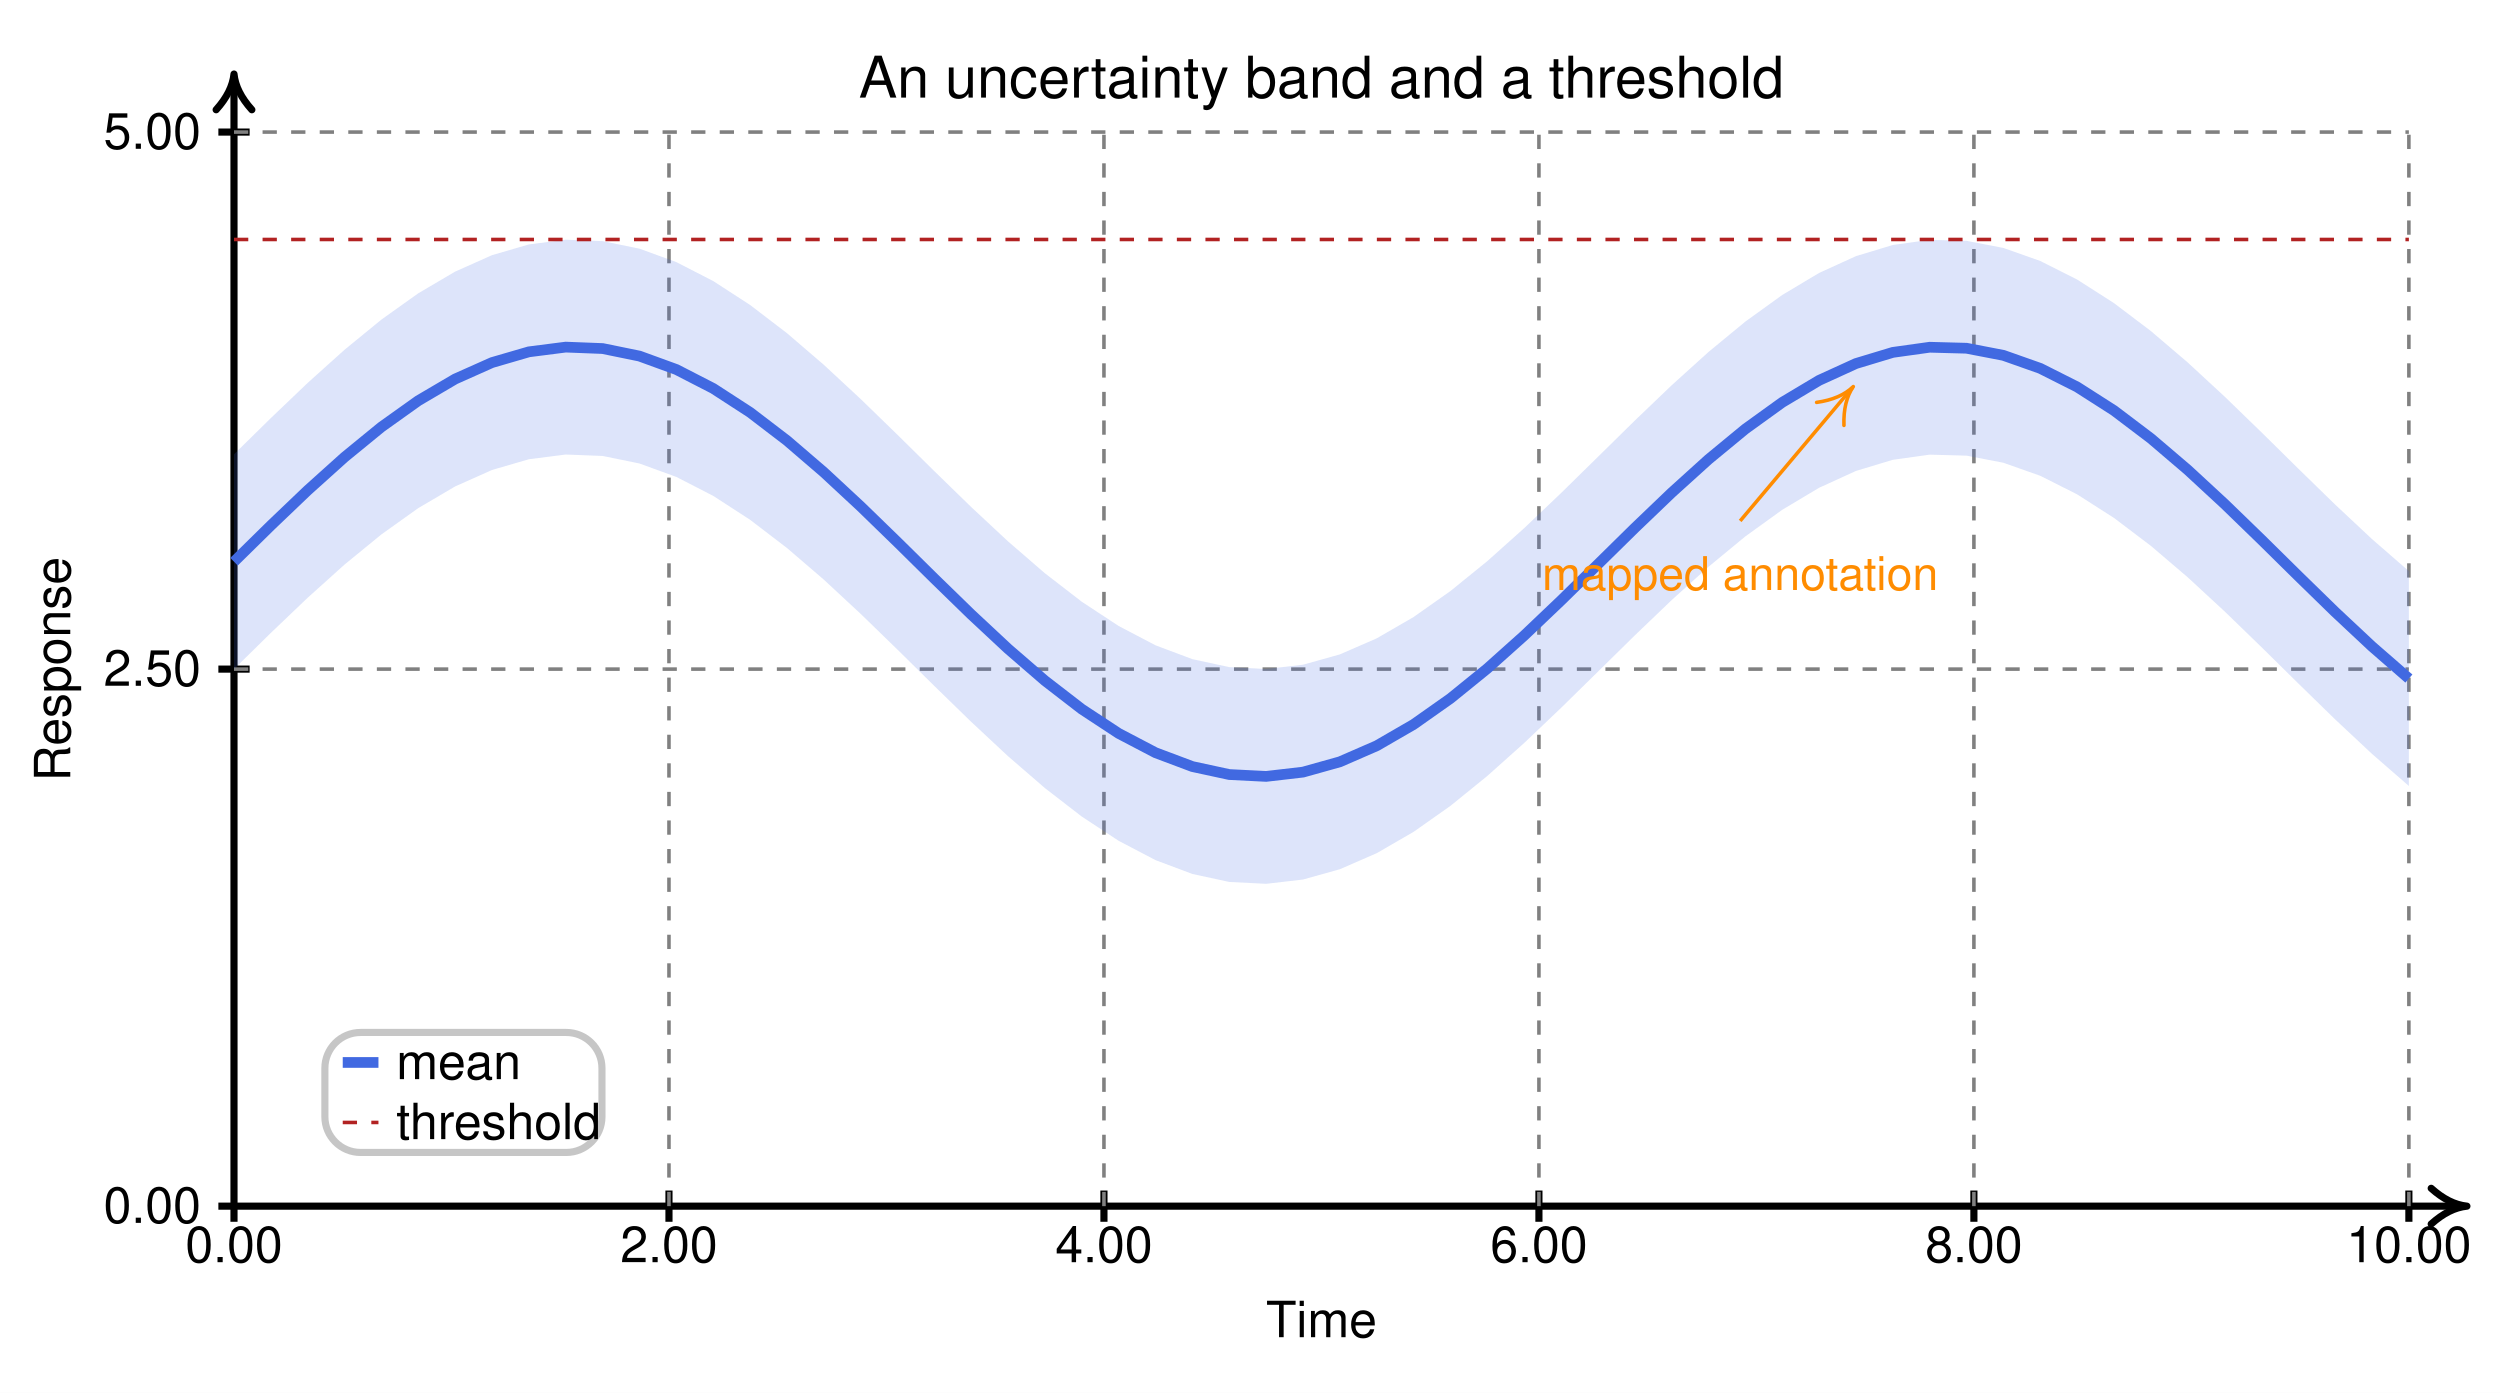
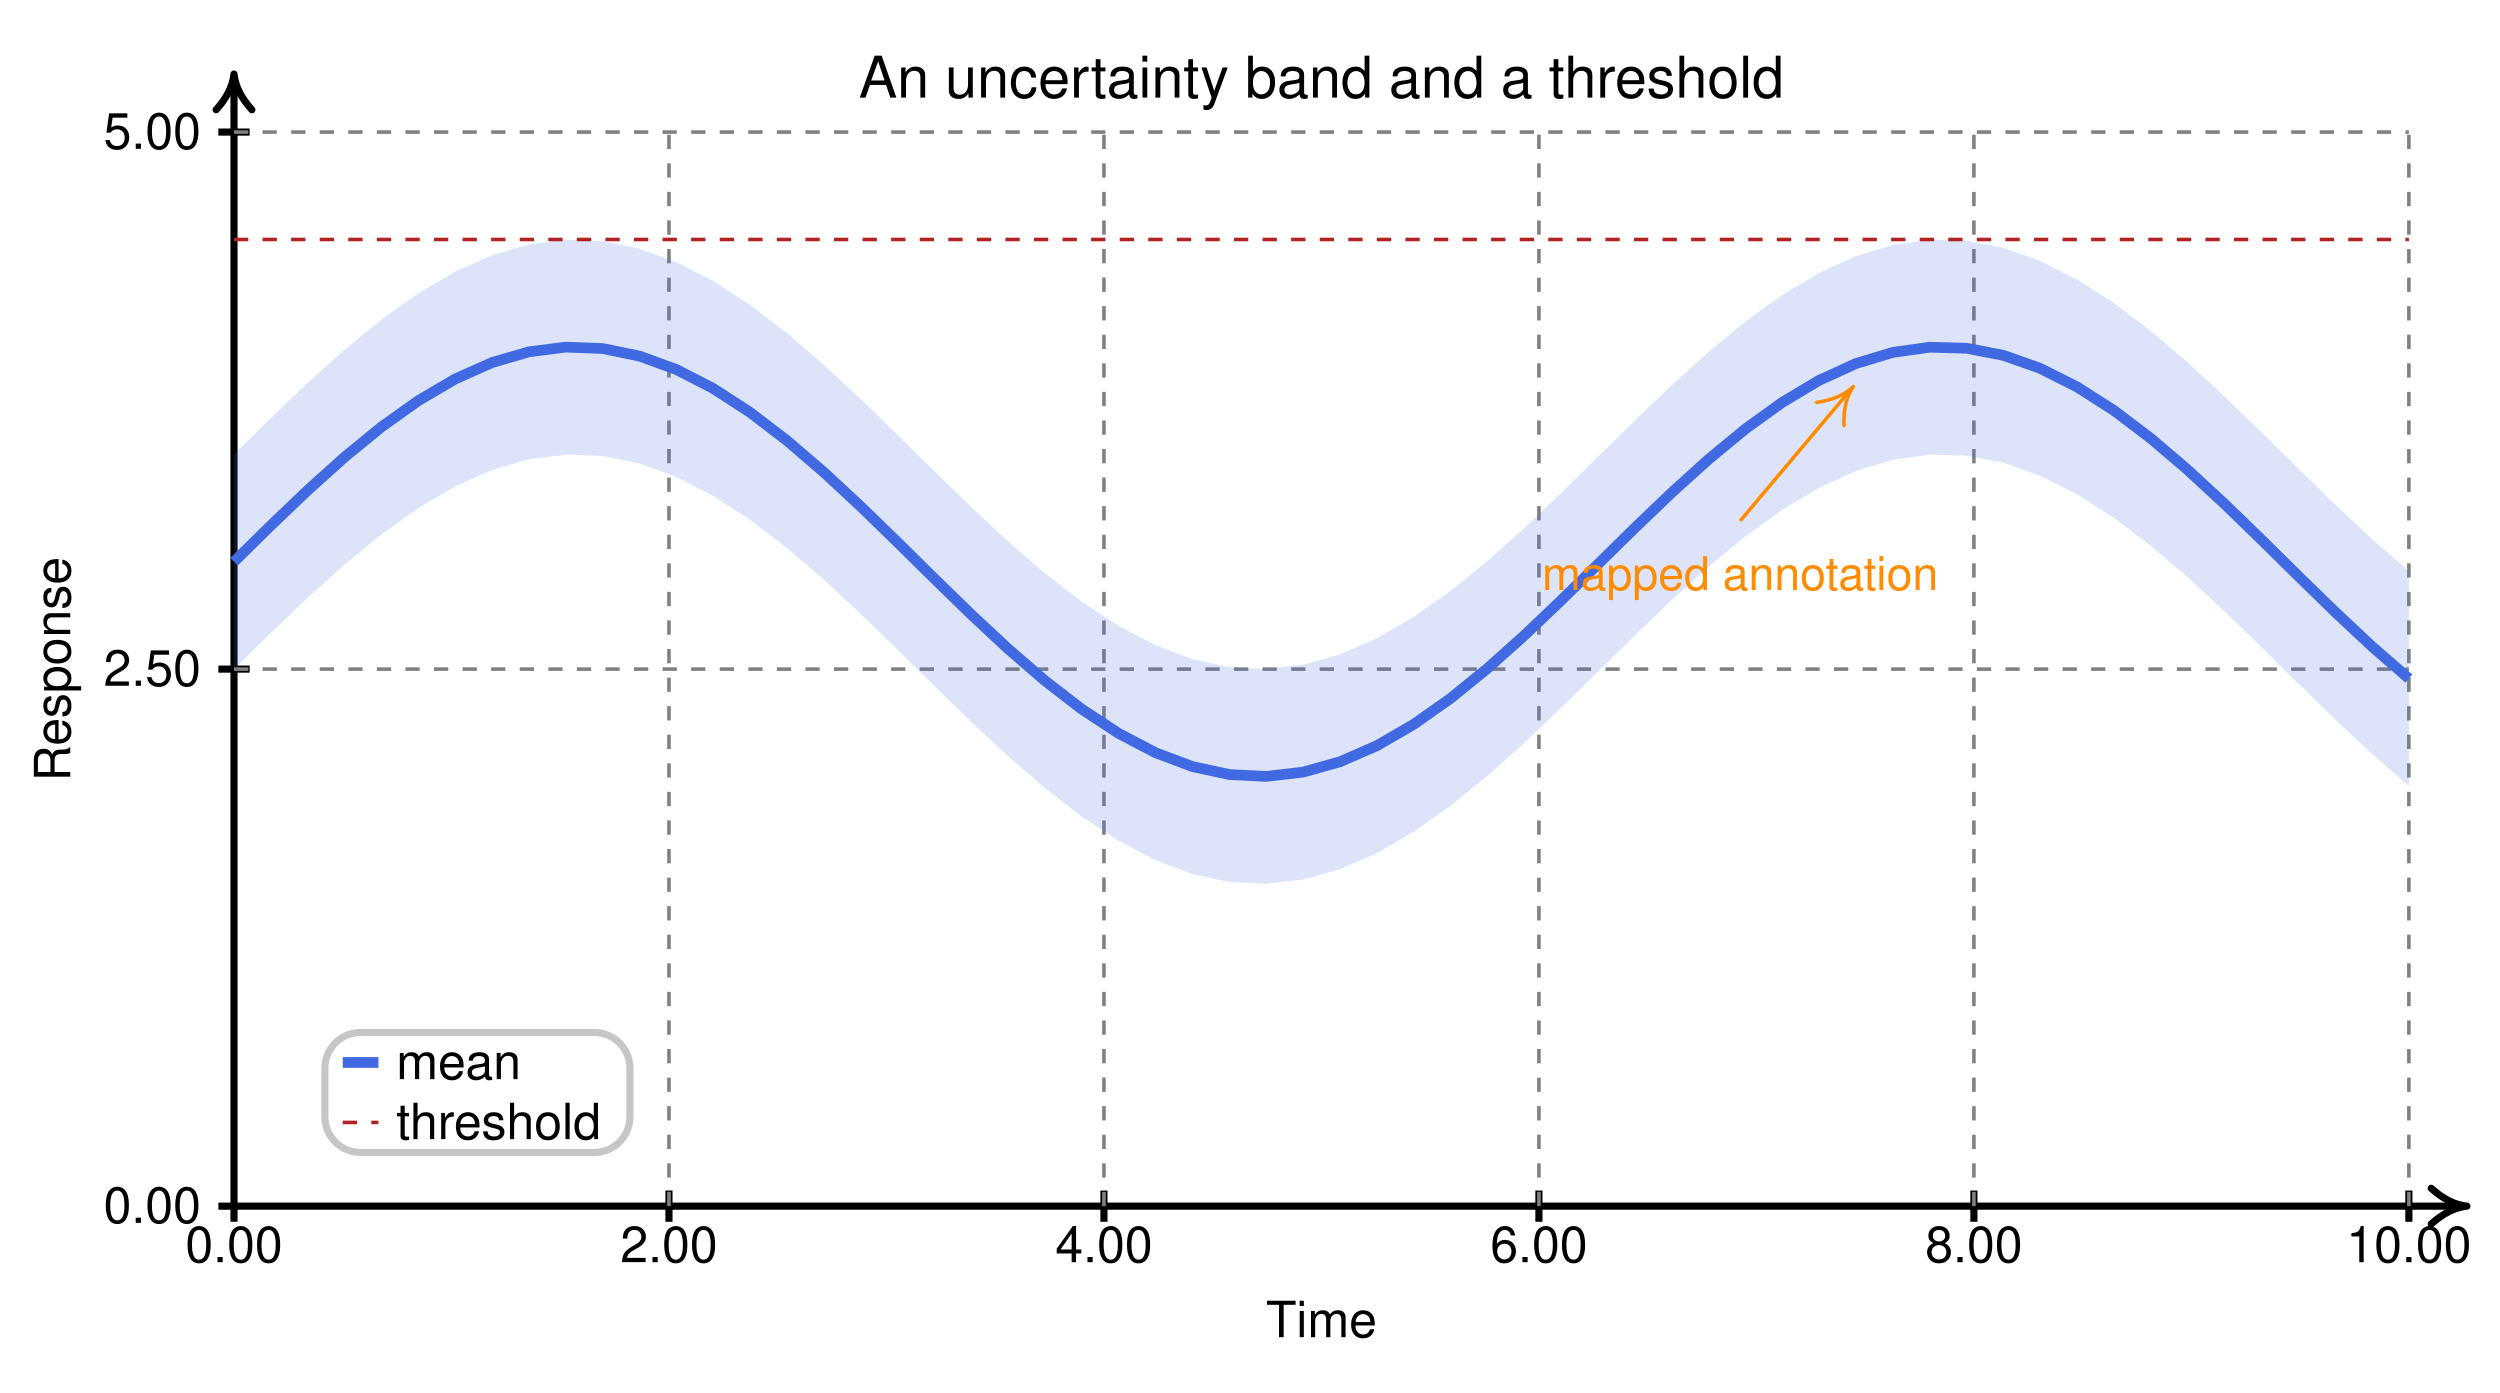
<svg xmlns="http://www.w3.org/2000/svg" xmlns:xlink="http://www.w3.org/1999/xlink" width="700" height="390" viewBox="0 0 700 390">
  <defs>
    <path id="arrow" d="M-10 -5 Q-5 -0.5 0 0 Q-5 0.5 -10 5" />
  </defs>
  <rect width="700" height="390" fill="white" stroke="none" stroke-width="1" transform="translate(0 0) rotate(0)" opacity="1" rx="0" />
  <line x1="65.519" y1="342.1" x2="65.519" y2="21.73" stroke="black" stroke-width="2" fill="none" opacity="1" />
  <use xlink:href="#arrow" transform="translate(65.519 20.73) rotate(-90) scale(1 1)" stroke="black" stroke-width="2" stroke-linejoin="round" stroke-linecap="round" fill="none" opacity="1" />
  <line x1="61.144" y1="337.725" x2="689.736" y2="337.725" stroke="black" stroke-width="2" fill="none" opacity="1" />
  <use xlink:href="#arrow" transform="translate(690.736 337.725) rotate(0) scale(1 1)" stroke="black" stroke-width="2" stroke-linejoin="round" stroke-linecap="round" fill="none" opacity="1" />
  <text fill="black" transform="translate(65.519 347) rotate(0)" dominant-baseline="hanging" text-anchor="middle" font-family="Helvetica, Arial, sans-serif" font-size="14">0.00</text>
  <text fill="black" transform="translate(187.3124 347) rotate(0)" dominant-baseline="hanging" text-anchor="middle" font-family="Helvetica, Arial, sans-serif" font-size="14">2.00</text>
  <line x1="187.312" y1="333.35" x2="187.312" y2="342.1" stroke="black" stroke-width="2" fill="none" opacity="1" />
  <line x1="187.312" y1="337.725" x2="187.312" y2="36.98" stroke="gray" stroke-width="1" fill="none" opacity="1" stroke-dasharray="4" />
  <text fill="black" transform="translate(309.1058 347) rotate(0)" dominant-baseline="hanging" text-anchor="middle" font-family="Helvetica, Arial, sans-serif" font-size="14">4.00</text>
  <line x1="309.106" y1="333.35" x2="309.106" y2="342.1" stroke="black" stroke-width="2" fill="none" opacity="1" />
  <line x1="309.106" y1="337.725" x2="309.106" y2="36.98" stroke="gray" stroke-width="1" fill="none" opacity="1" stroke-dasharray="4" />
  <text fill="black" transform="translate(430.8992 347) rotate(0)" dominant-baseline="hanging" text-anchor="middle" font-family="Helvetica, Arial, sans-serif" font-size="14">6.00</text>
  <line x1="430.899" y1="333.35" x2="430.899" y2="342.1" stroke="black" stroke-width="2" fill="none" opacity="1" />
  <line x1="430.899" y1="337.725" x2="430.899" y2="36.98" stroke="gray" stroke-width="1" fill="none" opacity="1" stroke-dasharray="4" />
  <text fill="black" transform="translate(552.6926 347) rotate(0)" dominant-baseline="hanging" text-anchor="middle" font-family="Helvetica, Arial, sans-serif" font-size="14">8.00</text>
  <line x1="552.693" y1="333.35" x2="552.693" y2="342.1" stroke="black" stroke-width="2" fill="none" opacity="1" />
  <line x1="552.693" y1="337.725" x2="552.693" y2="36.98" stroke="gray" stroke-width="1" fill="none" opacity="1" stroke-dasharray="4" />
  <text fill="black" transform="translate(674.486 347) rotate(0)" dominant-baseline="hanging" text-anchor="middle" font-family="Helvetica, Arial, sans-serif" font-size="14">10.00</text>
  <line x1="674.486" y1="333.35" x2="674.486" y2="342.1" stroke="black" stroke-width="2" fill="none" opacity="1" />
  <line x1="674.486" y1="337.725" x2="674.486" y2="36.98" stroke="gray" stroke-width="1" fill="none" opacity="1" stroke-dasharray="4" />
  <text fill="black" transform="translate(56.244 337.725) rotate(0)" dominant-baseline="middle" text-anchor="end" font-family="Helvetica, Arial, sans-serif" font-size="14">0.00</text>
  <text fill="black" transform="translate(56.244 187.3525) rotate(0)" dominant-baseline="middle" text-anchor="end" font-family="Helvetica, Arial, sans-serif" font-size="14">2.50</text>
  <line x1="61.144" y1="187.352" x2="69.894" y2="187.352" stroke="black" stroke-width="2" fill="none" opacity="1" />
  <line x1="65.519" y1="187.352" x2="674.486" y2="187.352" stroke="gray" stroke-width="1" fill="none" opacity="1" stroke-dasharray="4" />
  <text fill="black" transform="translate(56.244 36.98) rotate(0)" dominant-baseline="middle" text-anchor="end" font-family="Helvetica, Arial, sans-serif" font-size="14">5.00</text>
  <line x1="61.144" y1="36.98" x2="69.894" y2="36.98" stroke="black" stroke-width="2" fill="none" opacity="1" />
  <line x1="65.519" y1="36.98" x2="674.486" y2="36.98" stroke="gray" stroke-width="1" fill="none" opacity="1" stroke-dasharray="4" />
  <polygon points="65.519,127.204 75.841,117.058 86.162,107.202 96.483,97.92 106.805,89.477 117.126,82.116 127.448,76.046 137.769,71.443 148.091,68.438 158.412,67.116 168.734,67.517 179.055,69.629 189.377,73.39 199.698,78.694 210.02,85.387 220.341,93.28 230.663,102.144 240.984,111.727 251.305,121.753 261.627,131.935 271.949,141.982 282.27,151.605 292.591,160.529 302.913,168.498 313.234,175.283 323.556,180.691 333.877,184.565 344.199,186.796 354.52,187.319 364.842,186.119 375.163,183.231 385.485,178.737 395.806,172.766 406.128,165.489 416.449,157.115 426.771,147.884 437.092,138.06 447.414,127.925 457.735,117.77 468.057,107.884 478.378,98.553 488.7,90.042 499.021,82.597 509.342,76.43 519.664,71.718 529.985,68.596 540.307,67.153 550.628,67.432 560.95,69.424 571.271,73.071 581.593,78.27 591.914,84.872 602.236,92.686 612.557,101.49 622.879,111.03 633.2,121.034 643.522,131.215 653.843,141.281 664.164,150.944 674.486,159.926 674.486,220.075 664.164,211.093 653.843,201.43 643.522,191.364 633.2,181.183 622.879,171.179 612.557,161.639 602.236,152.835 591.914,145.021 581.593,138.419 571.271,133.22 560.95,129.573 550.628,127.581 540.307,127.302 529.985,128.745 519.664,131.867 509.342,136.579 499.021,142.746 488.7,150.191 478.378,158.702 468.057,168.033 457.735,177.919 447.414,188.074 437.092,198.209 426.771,208.033 416.449,217.264 406.128,225.638 395.806,232.915 385.485,238.886 375.163,243.38 364.842,246.268 354.52,247.468 344.199,246.945 333.877,244.714 323.556,240.84 313.234,235.432 302.913,228.647 292.591,220.678 282.27,211.754 271.949,202.131 261.627,192.084 251.305,181.902 240.984,171.876 230.663,162.293 220.341,153.429 210.02,145.536 199.698,138.843 189.377,133.539 179.055,129.778 168.734,127.666 158.412,127.265 148.091,128.587 137.769,131.592 127.448,136.195 117.126,142.265 106.805,149.626 96.483,158.069 86.162,167.351 75.841,177.207 65.519,187.352" fill="royalblue" stroke="none" stroke-width="1" opacity="0.18" />
  <path d="M65.519 157.278 L75.841 147.132 L86.162 137.277 L96.483 127.995 L106.805 119.552 L117.126 112.19 L127.448 106.121 L137.769 101.517 L148.091 98.512 L158.412 97.191 L168.734 97.592 L179.055 99.703 L189.377 103.464 L199.698 108.768 L210.02 115.462 L220.341 123.354 L230.663 132.219 L240.984 141.801 L251.305 151.827 L261.627 162.01 L271.949 172.056 L282.27 181.68 L292.591 190.603 L302.913 198.572 L313.234 205.358 L323.556 210.765 L333.877 214.64 L344.199 216.871 L354.52 217.393 L364.842 216.194 L375.163 213.305 L385.485 208.811 L395.806 202.84 L406.128 195.563 L416.449 187.19 L426.771 177.958 L437.092 168.135 L447.414 158 L457.735 147.844 L468.057 137.959 L478.378 128.627 L488.7 120.117 L499.021 112.671 L509.342 106.504 L519.664 101.792 L529.985 98.67 L540.307 97.228 L550.628 97.507 L560.95 99.498 L571.271 103.146 L581.593 108.345 L591.914 114.946 L602.236 122.76 L612.557 131.564 L622.879 141.105 L633.2 151.109 L643.522 161.29 L653.843 171.356 L664.164 181.018 L674.486 190" stroke="royalblue" stroke-width="3" fill="none" opacity="1" />
  <path d="M65.519 67.055 L674.486 67.055" stroke="firebrick" stroke-width="1" fill="none" opacity="1" stroke-dasharray="4" />
  <line x1="487.244" y1="145.858" x2="518.6" y2="108.623" stroke="darkorange" stroke-width="1" fill="none" opacity="1" />
  <use xlink:href="#arrow" transform="translate(518.9222 108.2407) rotate(-49.8991) scale(1 1)" stroke="darkorange" stroke-width="1" stroke-linejoin="round" stroke-linecap="round" fill="none" opacity="1" />
  <text fill="darkorange" transform="translate(487.2443 160.8582) rotate(0)" dominant-baseline="middle" text-anchor="middle" font-family="Helvetica, Arial, sans-serif" font-size="13">mapped annotation</text>
  <text fill="black" transform="translate(370.0025 368) rotate(0)" dominant-baseline="hanging" text-anchor="middle" font-family="Helvetica, Arial, sans-serif" font-size="14">Time</text>
  <text fill="black" transform="translate(15 187.3525) rotate(-90)" dominant-baseline="middle" text-anchor="middle" font-family="Helvetica, Arial, sans-serif" font-size="14">Response</text>
  <text fill="black" transform="translate(370.0025 27.32) rotate(0)" dominant-baseline="auto" text-anchor="middle" font-family="Helvetica, Arial, sans-serif" font-size="16.1">An uncertainty band and a threshold</text>
-   <rect width="77.582" height="33.6" fill="white" stroke="silver" stroke-width="2" transform="translate(90.9673 289.0877) rotate(0)" opacity="0.9" rx="10" />
+   <rect width="85.422" height="33.6" fill="white" stroke="silver" stroke-width="2" transform="translate(90.9673 289.0877) rotate(0)" opacity="0.9" rx="10" />
  <text fill="black" transform="translate(110.9673 297.4877) rotate(0)" dominant-baseline="middle" text-anchor="start" font-family="Helvetica, Arial, sans-serif" font-size="14">
    <tspan x="0" dy="0em" textLength="35.014" lengthAdjust="spacingAndGlyphs">mean</tspan>
    <tspan x="0" dy="1.2em" textLength="57.582" lengthAdjust="spacingAndGlyphs">threshold</tspan>
  </text>
  <line x1="95.967" y1="297.488" x2="105.967" y2="297.488" stroke="royalblue" stroke-width="3" fill="none" opacity="1" />
  <line x1="95.967" y1="314.288" x2="105.967" y2="314.288" stroke="firebrick" stroke-width="1" fill="none" opacity="1" stroke-dasharray="4" />
</svg>
